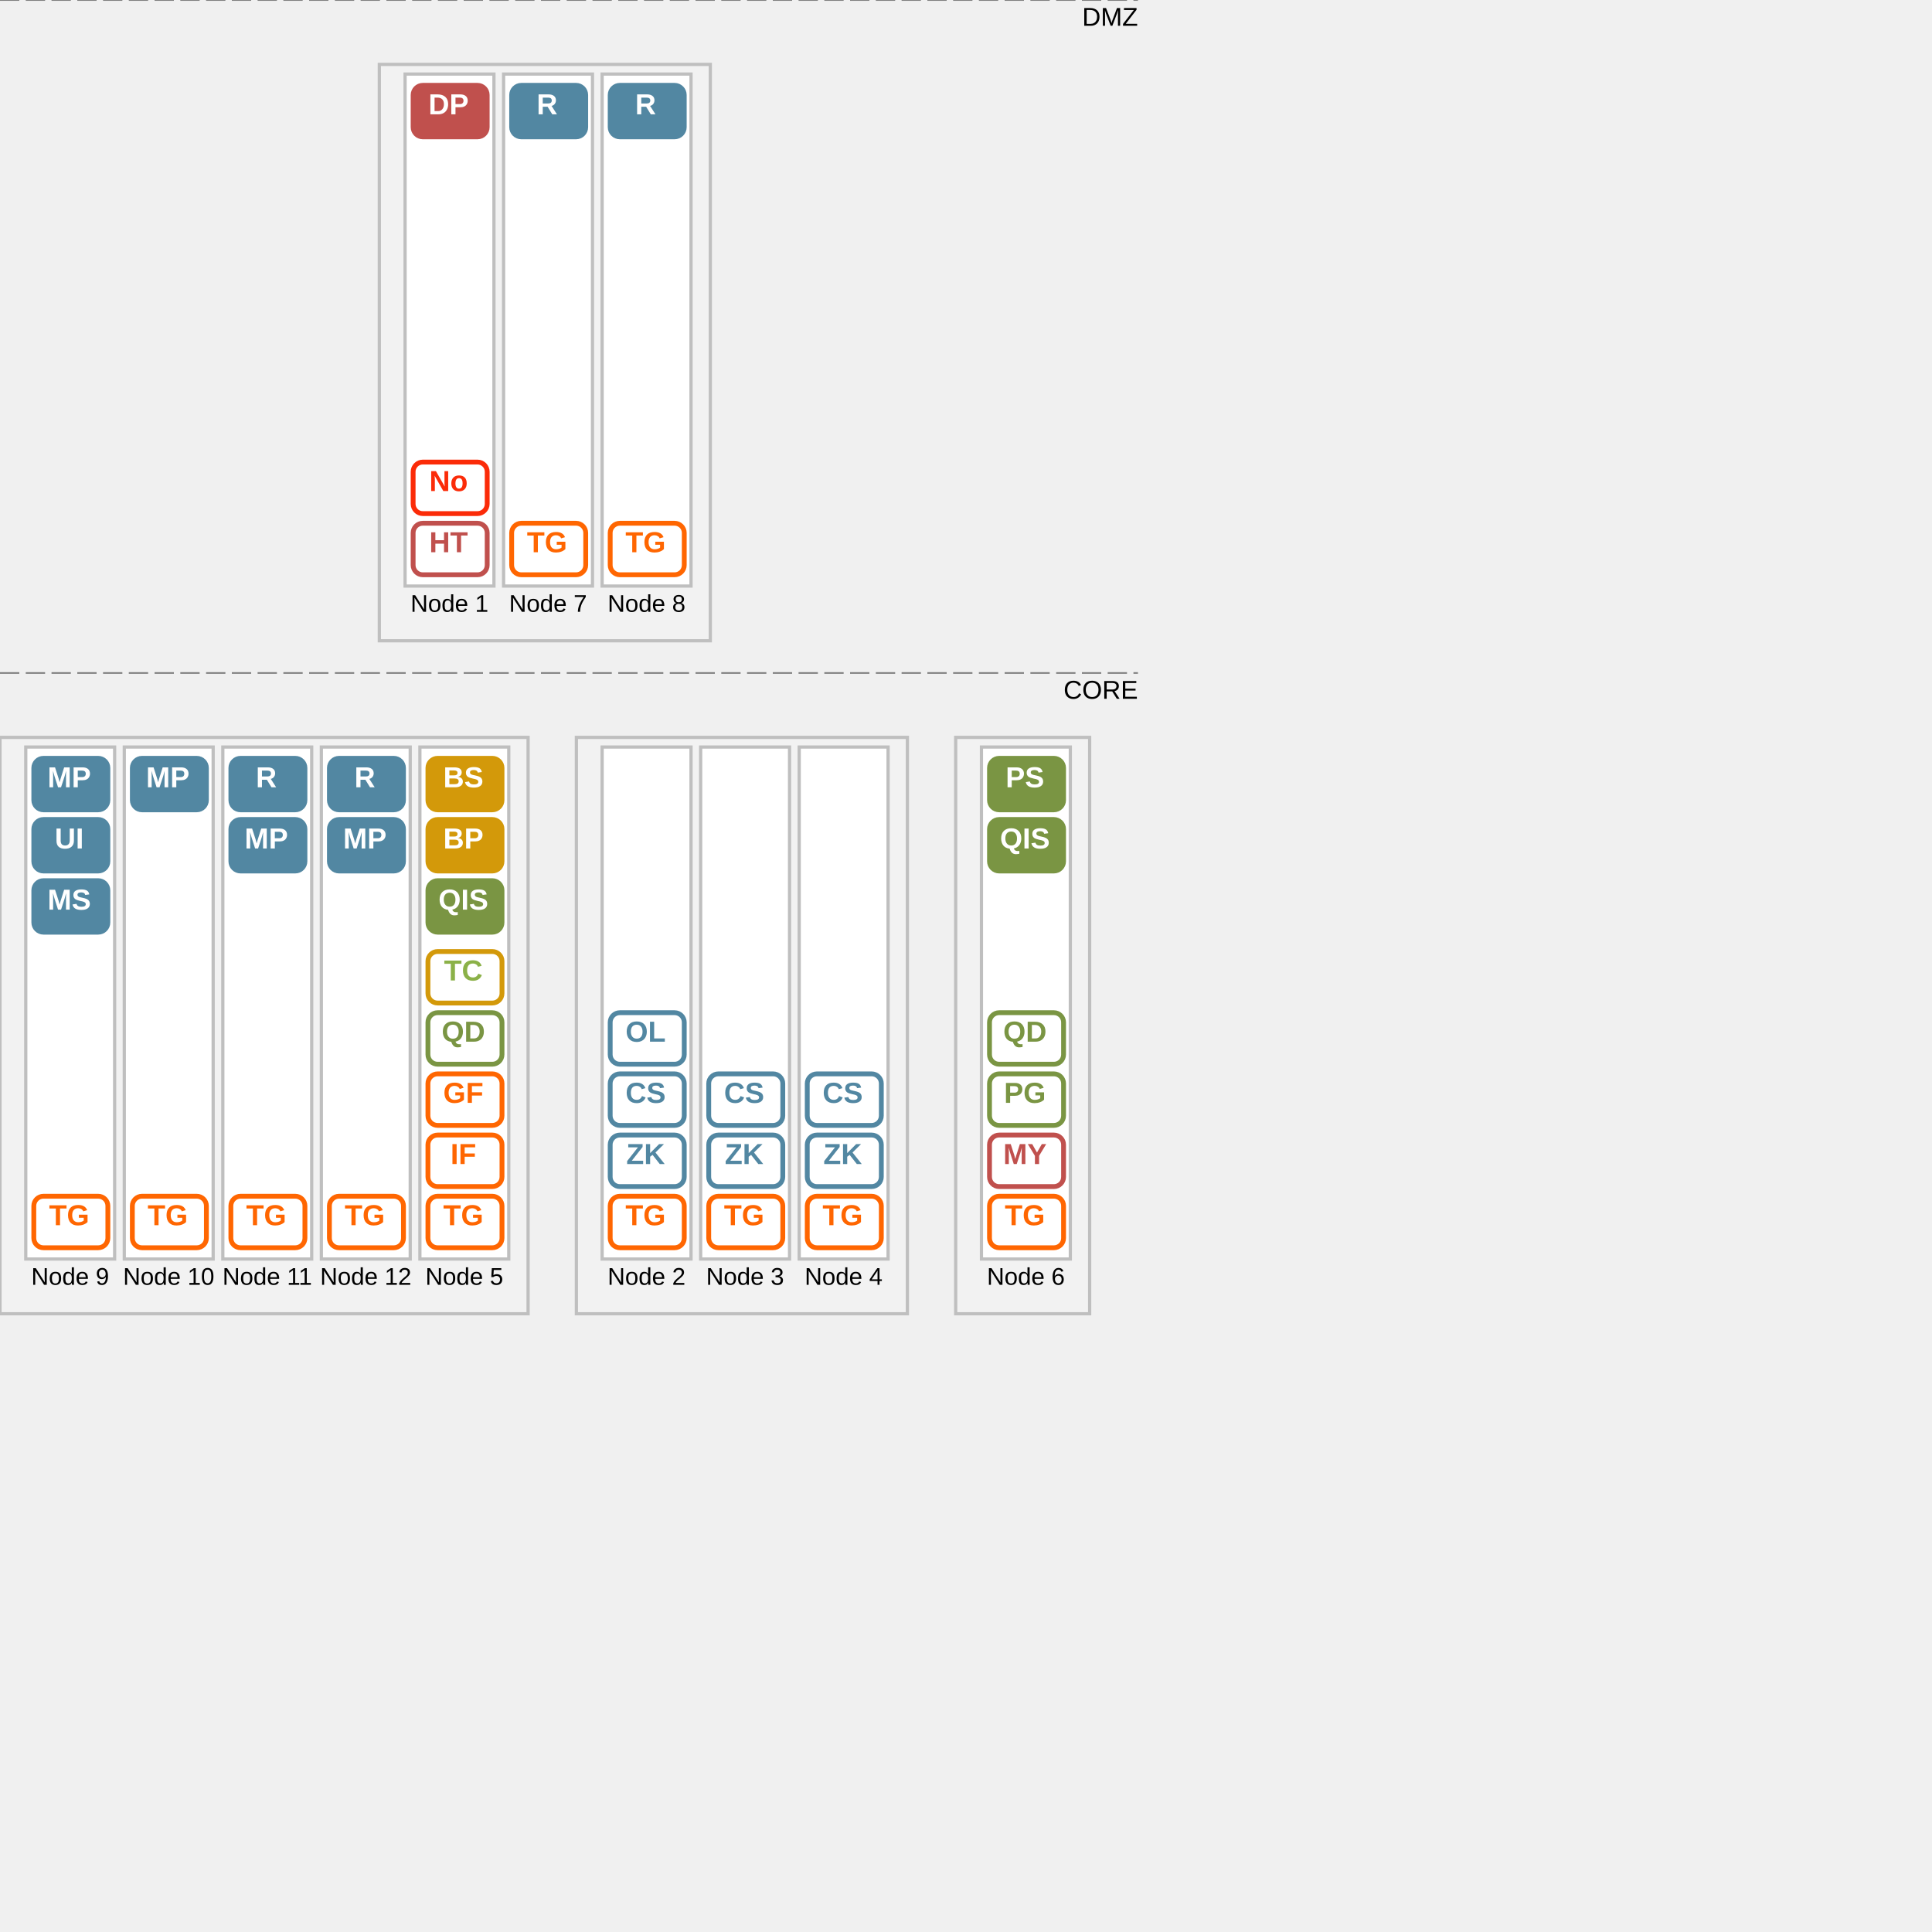
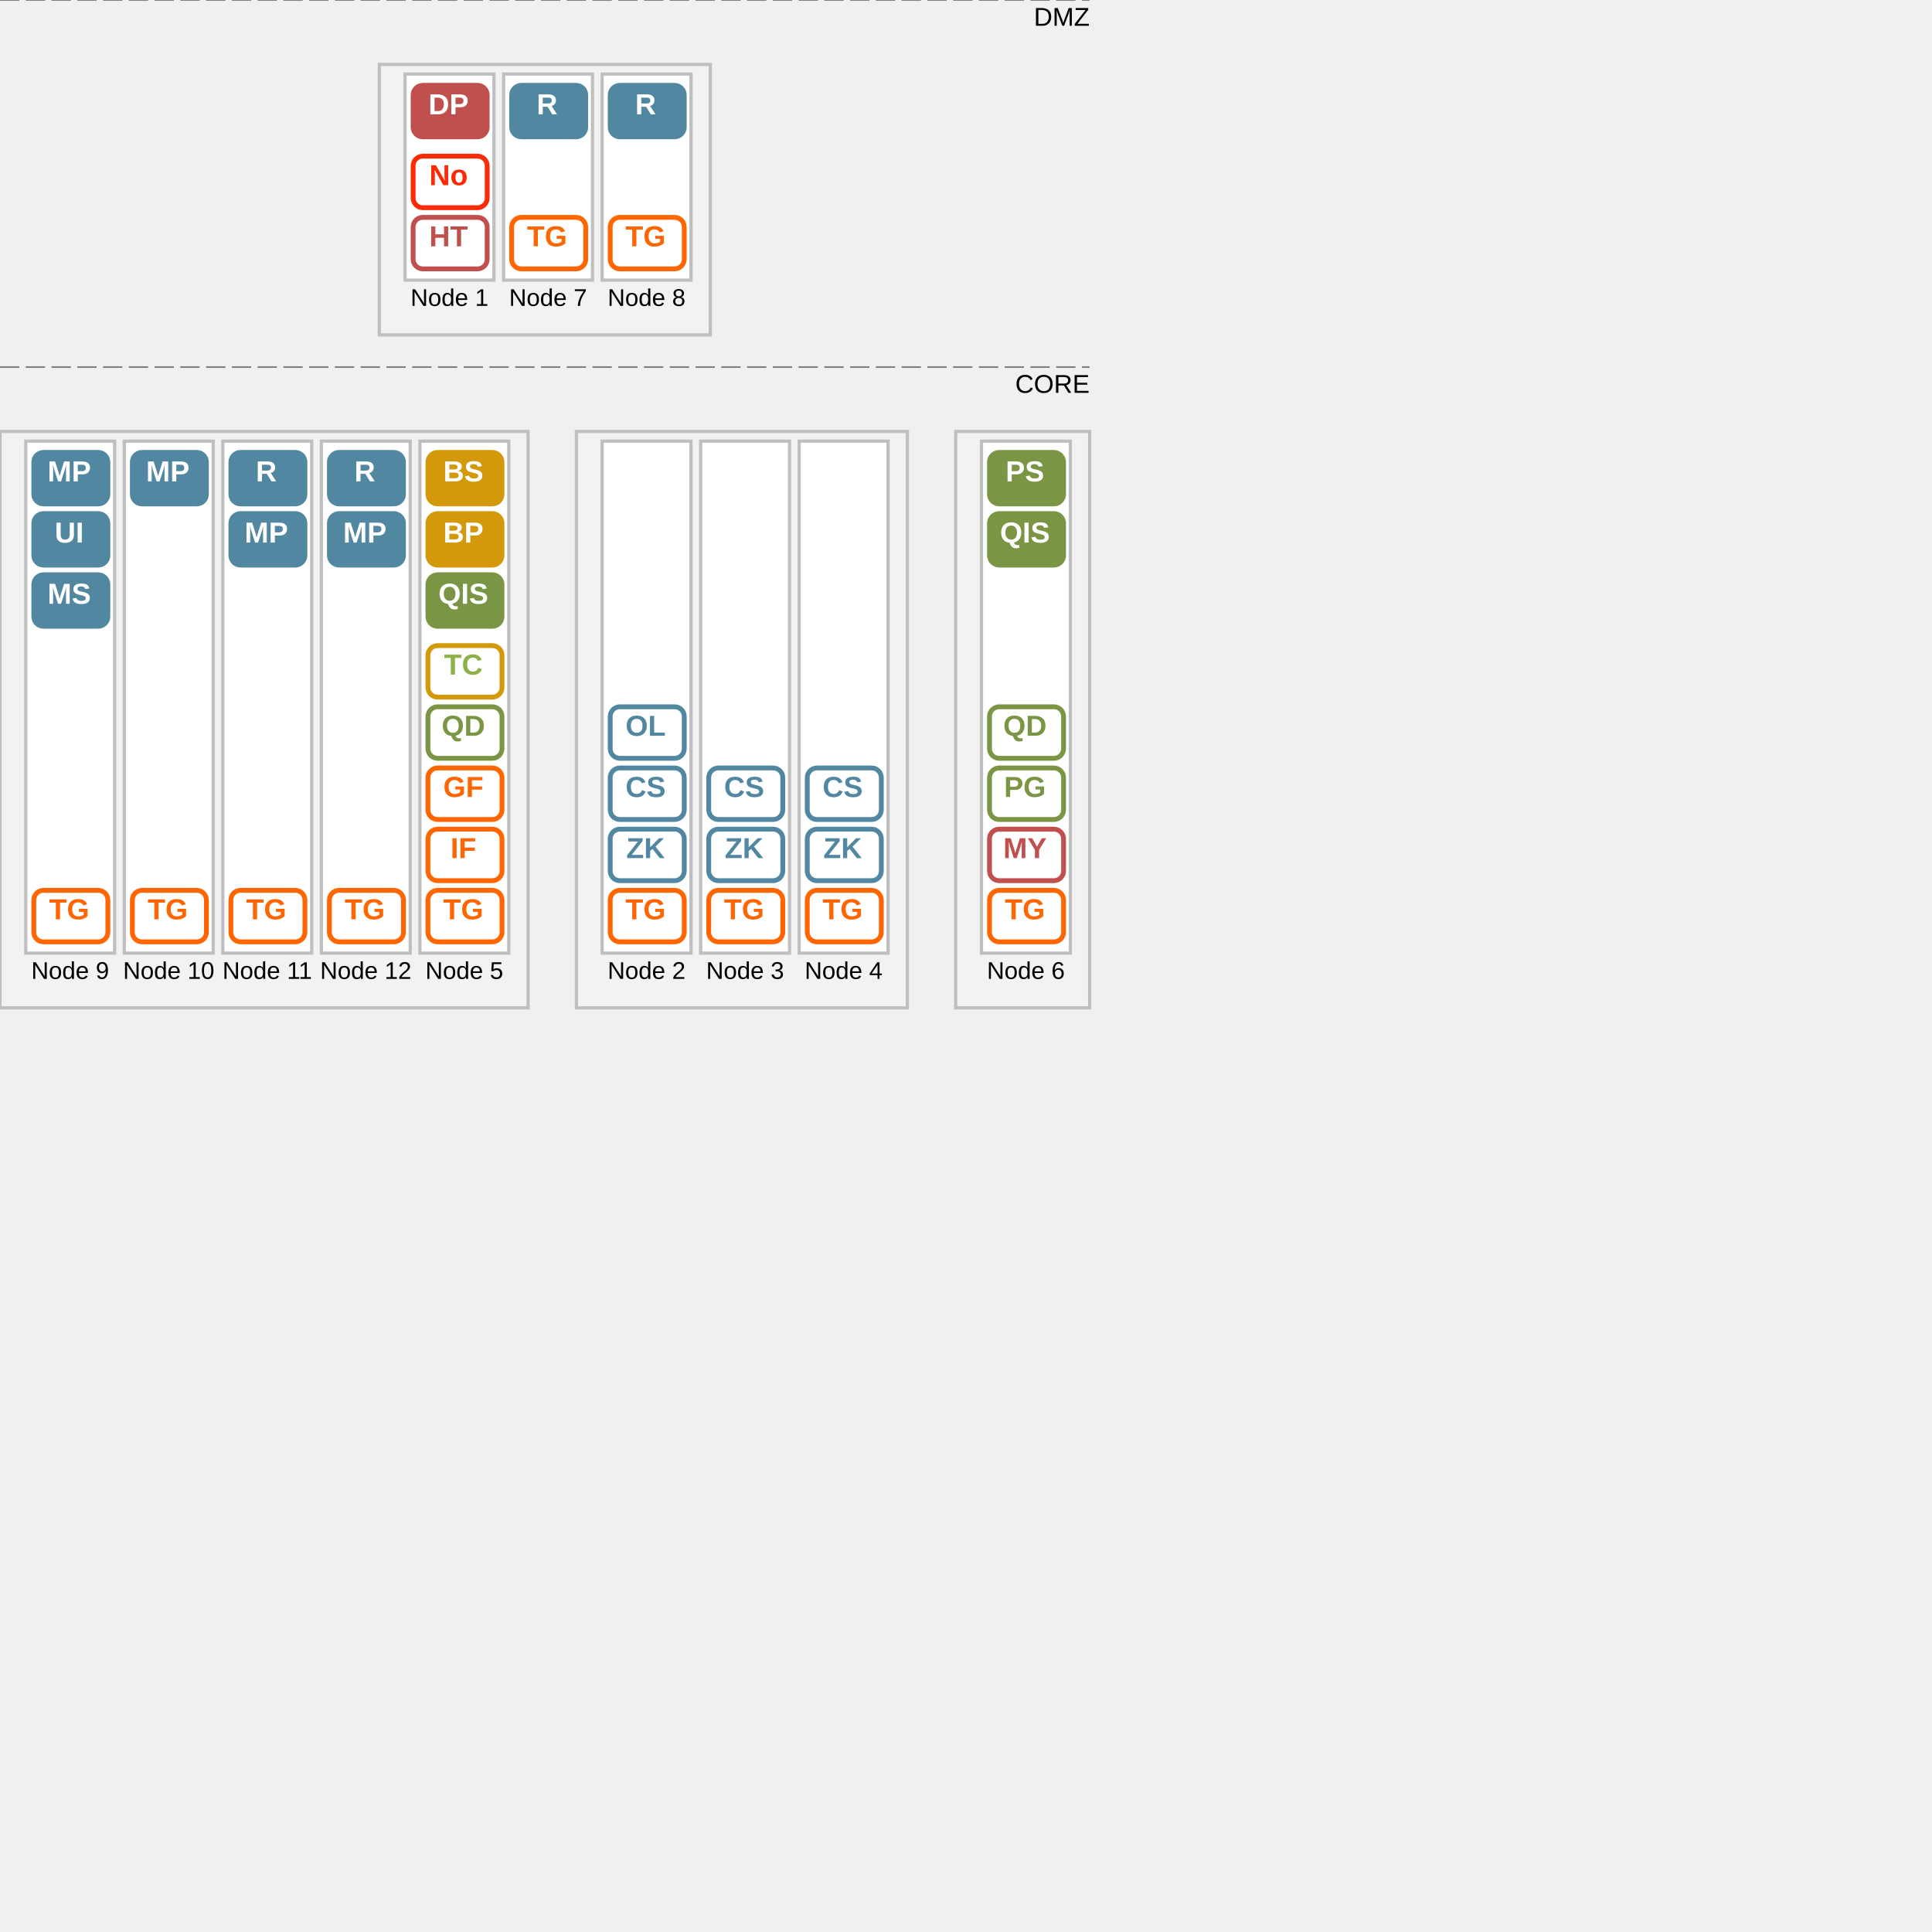
<svg xmlns="http://www.w3.org/2000/svg" xmlns:xlink="http://www.w3.org/1999/xlink" height="600" width="600" xml:space="preserve" version="1.1" id="svg2">
  <symbol id="struct">
    <rect id="compcs2" x="1.5" y="1.5" width="23" height="16" rx="3" style="stroke-width:1.5" />
  </symbol>
  <symbol id="ui">
    <use xlink:href="#struct" style="fill:#5287a2;stroke:#5287a2;" />
    <text id="text1488" x="12.5" y="10.5" style="font-weight:bold;font-size:9px;font-family:Arial;fill:#ffffff;" alignment-baseline="middle" text-anchor="middle">UI</text>
  </symbol>
  <symbol id="ms">
    <use xlink:href="#struct" style="fill:#5287a2;stroke:#5287a2;" />
    <text id="text1488" x="12.5" y="10.5" style="font-weight:bold;font-size:9px;font-family:Arial;fill:#ffffff;" alignment-baseline="middle" text-anchor="middle">MS</text>
  </symbol>
  <symbol id="r">
    <use xlink:href="#struct" style="fill:#5287a2;stroke:#5287a2;" />
    <text id="text1488" x="12.5" y="10.5" style="font-weight:bold;font-size:9px;font-family:Arial;fill:#ffffff;" alignment-baseline="middle" text-anchor="middle">R</text>
  </symbol>
  <symbol id="mp">
    <use xlink:href="#struct" style="fill:#5287a2;stroke:#5287a2;" />
    <text id="text1488" x="12.5" y="10.5" style="font-weight:bold;font-size:9px;font-family:Arial;fill:#ffffff;" alignment-baseline="middle" text-anchor="middle">MP</text>
  </symbol>
  <symbol id="cs">
    <use xlink:href="#struct" style="fill:#ffffff;stroke:#5287a2;" />
    <text id="text1488" x="12.5" y="10.5" style="font-weight:bold;font-size:9px;font-family:Arial;fill:#5287a2;" alignment-baseline="middle" text-anchor="middle">CS</text>
  </symbol>
  <symbol id="zk">
    <use xlink:href="#struct" style="fill:#ffffff;stroke:#5287a2;" />
    <text id="text1488" x="12.5" y="10.5" style="font-weight:bold;font-size:9px;font-family:Arial;fill:#5287a2;" alignment-baseline="middle" text-anchor="middle">ZK</text>
  </symbol>
  <symbol id="ol">
    <use xlink:href="#struct" style="fill:#ffffff;stroke:#5287a2;" />
    <text id="text1488" x="12.5" y="10.5" style="font-weight:bold;font-size:9px;font-family:Arial;fill:#5287a2;" alignment-baseline="middle" text-anchor="middle">OL</text>
  </symbol>
  <symbol id="bp">
    <use xlink:href="#struct" style="fill:#d3990a;stroke:#d3990a;" />
    <text id="text1488" x="12.5" y="10.5" style="font-weight:bold;font-size:9px;font-family:Arial;fill:#ffffff;" alignment-baseline="middle" text-anchor="middle">BP</text>
  </symbol>
  <symbol id="bs">
    <use xlink:href="#struct" style="fill:#d3990a;stroke:#d3990a;" />
    <text id="text1488" x="12.5" y="10.5" style="font-weight:bold;font-size:9px;font-family:Arial;fill:#ffffff;" alignment-baseline="middle" text-anchor="middle">BS</text>
  </symbol>
  <symbol id="nx">
    <use xlink:href="#struct" style="fill:#ffffff;stroke:#d3990a;" />
    <text id="text1488" x="12.5" y="10.5" style="font-weight:bold;font-size:9px;font-family:Arial;fill:#8bb148;" alignment-baseline="middle" text-anchor="middle">NX</text>
  </symbol>
  <symbol id="tc">
    <use xlink:href="#struct" style="fill:#ffffff;stroke:#d3990a;" />
    <text id="text1488" x="12.5" y="10.5" style="font-weight:bold;font-size:9px;font-family:Arial;fill:#8bb148;" alignment-baseline="middle" text-anchor="middle">TC</text>
  </symbol>
  <symbol id="es">
    <use xlink:href="#struct" style="fill:#ffffff;stroke:#d3990a;" />
    <text id="text1488" x="12.5" y="10.5" style="font-weight:bold;font-size:9px;font-family:Arial;fill:#8bb148;" alignment-baseline="middle" text-anchor="middle">ES</text>
  </symbol>
  <symbol id="ps">
    <use xlink:href="#struct" style="fill:#7a9543;stroke:#7a9543;" />
    <text id="text1488" x="12.5" y="10.5" style="font-weight:bold;font-size:9px;font-family:Arial;fill:#ffffff;" alignment-baseline="middle" text-anchor="middle">PS</text>
  </symbol>
  <symbol id="qis">
    <use xlink:href="#struct" style="fill:#7a9543;stroke:#7a9543;" />
    <text id="text1488" x="12.5" y="10.5" style="font-weight:bold;font-size:9px;font-family:Arial;fill:#ffffff;" alignment-baseline="middle" text-anchor="middle">QIS</text>
  </symbol>
  <symbol id="qd">
    <use xlink:href="#struct" style="fill:#ffffff;stroke:#7a9543;" />
    <text id="text1488" x="12.5" y="10.5" style="font-weight:bold;font-size:9px;font-family:Arial;fill:#7a9543;" alignment-baseline="middle" text-anchor="middle">QD</text>
  </symbol>
  <symbol id="pg">
    <use xlink:href="#struct" style="fill:#ffffff;stroke:#7a9543;" />
    <text id="text1488" x="12.5" y="10.5" style="font-weight:bold;font-size:9px;font-family:Arial;fill:#7a9543;" alignment-baseline="middle" text-anchor="middle">PG</text>
  </symbol>
  <symbol id="pgm">
    <use xlink:href="#struct" style="fill:#ffffff;stroke:#7a9543;" />
    <text id="text1488" x="12.5" y="10.5" style="font-weight:bold;font-size:9px;font-family:Arial;fill:#7a9543;" alignment-baseline="middle" text-anchor="middle">PGm</text>
  </symbol>
  <symbol id="pgs">
    <use xlink:href="#struct" style="fill:#ffffff;stroke:#7a9543;" />
    <text id="text1488" x="12.5" y="10.5" style="font-weight:bold;font-size:9px;font-family:Arial;fill:#7a9543;" alignment-baseline="middle" text-anchor="middle">PGs</text>
  </symbol>
  <symbol id="dp">
    <use xlink:href="#struct" style="fill:#c0504d;stroke:#c0504d;" />
    <text id="text1488" x="12.5" y="10.5" style="font-weight:bold;font-size:9px;font-family:Arial;fill:#ffffff;" alignment-baseline="middle" text-anchor="middle">DP</text>
  </symbol>
  <symbol id="ht">
    <use xlink:href="#struct" style="fill:#ffffff;stroke:#c0504d;" />
    <text id="text1488" x="12.5" y="10.5" style="font-weight:bold;font-size:9px;font-family:Arial;fill:#c0504d;" alignment-baseline="middle" text-anchor="middle">HT</text>
  </symbol>
  <symbol id="my">
    <use xlink:href="#struct" style="fill:#ffffff;stroke:#c0504d;" />
    <text id="text1488" x="12.5" y="10.5" style="font-weight:bold;font-size:9px;font-family:Arial;fill:#c0504d;" alignment-baseline="middle" text-anchor="middle">MY</text>
  </symbol>
  <symbol id="no">
    <use xlink:href="#struct" style="fill:#ffffff;stroke:#fb2b08;" />
    <text id="text1488" x="12.5" y="10.5" style="font-weight:bold;font-size:9px;font-family:Arial;fill:#fb2b08;" alignment-baseline="middle" text-anchor="middle">No</text>
  </symbol>
  <symbol id="git">
    <use xlink:href="#struct" style="fill:#ffffff;stroke:#fb2b08;" />
    <text id="text1488" x="12.5" y="10.5" style="font-weight:bold;font-size:9px;font-family:Arial;fill:#fb2b08;" alignment-baseline="middle" text-anchor="middle">GIT</text>
  </symbol>
  <symbol id="jnk">
    <use xlink:href="#struct" style="fill:#ffffff;stroke:#fb2b08;" />
    <text id="text1488" x="12.5" y="10.5" style="font-weight:bold;font-size:9px;font-family:Arial;fill:#fb2b08;" alignment-baseline="middle" text-anchor="middle">Jnk</text>
  </symbol>
  <symbol id="mvn">
    <use xlink:href="#struct" style="fill:#ffffff;stroke:#fb2b08;" />
    <text id="text1488" x="12.5" y="10.5" style="font-weight:bold;font-size:9px;font-family:Arial;fill:#fb2b08;" alignment-baseline="middle" text-anchor="middle">Mvn</text>
  </symbol>
  <symbol id="tg">
    <use xlink:href="#struct" style="fill:#ffffff;stroke:#ff6601;" />
    <text id="text1488" x="12.5" y="10.5" style="font-weight:bold;font-size:9px;font-family:Arial;fill:#ff6601;" alignment-baseline="middle" text-anchor="middle">TG</text>
  </symbol>
  <symbol id="if">
    <use xlink:href="#struct" style="fill:#ffffff;stroke:#ff6601;" />
    <text id="text1488" x="12.5" y="10.5" style="font-weight:bold;font-size:9px;font-family:Arial;fill:#ff6601;" alignment-baseline="middle" text-anchor="middle">IF</text>
  </symbol>
  <symbol id="gf">
    <use xlink:href="#struct" style="fill:#ffffff;stroke:#ff6601;" />
    <text id="text1488" x="12.5" y="10.5" style="font-weight:bold;font-size:9px;font-family:Arial;fill:#ff6601;" alignment-baseline="middle" text-anchor="middle">GF</text>
  </symbol>
-   <line x1="0" y1="0" x2="353.4" y2="0" style="stroke:#7f7f7f;;stroke-width:0.5;stroke-dasharray:6, 2;stroke-dashoffset:0;" />
-   <text id="text1488" x="353.4" y="8" style="font-weight:normal;font-size:8px;font-family:Arial;" text-anchor="end">DMZ</text>
-   <rect id="subnet1" x="117.8" y="20" width="102.8" height="179" style="fill:#f2f2f2;stroke:#bfbfbf" />
-   <rect id="node1" x="125.8" y="23" width="27.6" height="159" style="fill:#ffffff;stroke:#bfbfbf" />
-   <text id="nodetext1" x="139.6" y="190" style="font-weight:normal;font-size:7.5px;font-family:Arial;" alignment-baseline="middle" text-anchor="middle">Node 1</text>
+   <line x1="0" y1="0" x2="338.4" y2="0" style="stroke:#7f7f7f;;stroke-width:0.5;stroke-dasharray:6, 2;stroke-dashoffset:0;" />
+   <text id="text1488" x="338.4" y="8" style="font-weight:normal;font-size:8px;font-family:Arial;" text-anchor="end">DMZ</text>
+   <rect id="subnet1" x="117.8" y="20" width="102.8" height="84" style="fill:#f2f2f2;stroke:#bfbfbf" />
+   <rect id="node1" x="125.8" y="23" width="27.6" height="64" style="fill:#ffffff;stroke:#bfbfbf" />
+   <text id="nodetext1" x="139.6" y="95" style="font-weight:normal;font-size:7.5px;font-family:Arial;" alignment-baseline="middle" text-anchor="middle">Node 1</text>
  <use xlink:href="#dp" x="126.8" y="25" />
-   <use xlink:href="#ht" x="126.8" y="161" />
-   <use xlink:href="#no" x="126.8" y="142" />
-   <rect id="node7" x="156.4" y="23" width="27.6" height="159" style="fill:#ffffff;stroke:#bfbfbf" />
-   <text id="nodetext7" x="170.2" y="190" style="font-weight:normal;font-size:7.5px;font-family:Arial;" alignment-baseline="middle" text-anchor="middle">Node 7</text>
+   <use xlink:href="#ht" x="126.8" y="66" />
+   <use xlink:href="#no" x="126.8" y="47" />
+   <rect id="node7" x="156.4" y="23" width="27.6" height="64" style="fill:#ffffff;stroke:#bfbfbf" />
+   <text id="nodetext7" x="170.2" y="95" style="font-weight:normal;font-size:7.5px;font-family:Arial;" alignment-baseline="middle" text-anchor="middle">Node 7</text>
  <use xlink:href="#r" x="157.4" y="25" />
-   <use xlink:href="#tg" x="157.4" y="161" />
-   <rect id="node8" x="187" y="23" width="27.6" height="159" style="fill:#ffffff;stroke:#bfbfbf" />
-   <text id="nodetext8" x="200.8" y="190" style="font-weight:normal;font-size:7.5px;font-family:Arial;" alignment-baseline="middle" text-anchor="middle">Node 8</text>
+   <use xlink:href="#tg" x="157.4" y="66" />
+   <rect id="node8" x="187" y="23" width="27.6" height="64" style="fill:#ffffff;stroke:#bfbfbf" />
+   <text id="nodetext8" x="200.8" y="95" style="font-weight:normal;font-size:7.5px;font-family:Arial;" alignment-baseline="middle" text-anchor="middle">Node 8</text>
  <use xlink:href="#r" x="188" y="25" />
-   <use xlink:href="#tg" x="188" y="161" />
-   <line x1="0" y1="209" x2="353.4" y2="209" style="stroke:#7f7f7f;;stroke-width:0.5;stroke-dasharray:6, 2;stroke-dashoffset:0;" />
-   <text id="text1488" x="353.4" y="217" style="font-weight:normal;font-size:8px;font-family:Arial;" text-anchor="end">CORE</text>
-   <rect id="subnet1" x="0" y="229" width="164" height="179" style="fill:#f2f2f2;stroke:#bfbfbf" />
-   <rect id="node9" x="8" y="232" width="27.6" height="159" style="fill:#ffffff;stroke:#bfbfbf" />
-   <text id="nodetext9" x="21.8" y="399" style="font-weight:normal;font-size:7.5px;font-family:Arial;" alignment-baseline="middle" text-anchor="middle">Node 9</text>
-   <use xlink:href="#mp" x="9" y="234" />
-   <use xlink:href="#ui" x="9" y="253" />
-   <use xlink:href="#ms" x="9" y="272" />
-   <use xlink:href="#tg" x="9" y="370" />
-   <rect id="node10" x="38.6" y="232" width="27.6" height="159" style="fill:#ffffff;stroke:#bfbfbf" />
-   <text id="nodetext10" x="52.4" y="399" style="font-weight:normal;font-size:7.5px;font-family:Arial;" alignment-baseline="middle" text-anchor="middle">Node 10</text>
-   <use xlink:href="#mp" x="39.6" y="234" />
-   <use xlink:href="#tg" x="39.6" y="370" />
-   <rect id="node11" x="69.2" y="232" width="27.6" height="159" style="fill:#ffffff;stroke:#bfbfbf" />
-   <text id="nodetext11" x="83" y="399" style="font-weight:normal;font-size:7.5px;font-family:Arial;" alignment-baseline="middle" text-anchor="middle">Node 11</text>
-   <use xlink:href="#r" x="70.2" y="234" />
-   <use xlink:href="#mp" x="70.2" y="253" />
-   <use xlink:href="#tg" x="70.2" y="370" />
-   <rect id="node12" x="99.8" y="232" width="27.6" height="159" style="fill:#ffffff;stroke:#bfbfbf" />
-   <text id="nodetext12" x="113.6" y="399" style="font-weight:normal;font-size:7.5px;font-family:Arial;" alignment-baseline="middle" text-anchor="middle">Node 12</text>
-   <use xlink:href="#r" x="100.8" y="234" />
-   <use xlink:href="#mp" x="100.8" y="253" />
-   <use xlink:href="#tg" x="100.8" y="370" />
-   <rect id="node5" x="130.4" y="232" width="27.6" height="159" style="fill:#ffffff;stroke:#bfbfbf" />
-   <text id="nodetext5" x="144.2" y="399" style="font-weight:normal;font-size:7.5px;font-family:Arial;" alignment-baseline="middle" text-anchor="middle">Node 5</text>
-   <use xlink:href="#bs" x="131.4" y="234" />
-   <use xlink:href="#bp" x="131.4" y="253" />
-   <use xlink:href="#qis" x="131.4" y="272" />
-   <use xlink:href="#tg" x="131.4" y="370" />
-   <use xlink:href="#if" x="131.4" y="351" />
-   <use xlink:href="#gf" x="131.4" y="332" />
-   <use xlink:href="#qd" x="131.4" y="313" />
-   <use xlink:href="#tc" x="131.4" y="294" />
-   <rect id="subnet1" x="179" y="229" width="102.8" height="179" style="fill:#f2f2f2;stroke:#bfbfbf" />
-   <rect id="node2" x="187" y="232" width="27.6" height="159" style="fill:#ffffff;stroke:#bfbfbf" />
-   <text id="nodetext2" x="200.8" y="399" style="font-weight:normal;font-size:7.5px;font-family:Arial;" alignment-baseline="middle" text-anchor="middle">Node 2</text>
-   <use xlink:href="#tg" x="188" y="370" />
-   <use xlink:href="#zk" x="188" y="351" />
-   <use xlink:href="#cs" x="188" y="332" />
-   <use xlink:href="#ol" x="188" y="313" />
-   <rect id="node3" x="217.6" y="232" width="27.6" height="159" style="fill:#ffffff;stroke:#bfbfbf" />
-   <text id="nodetext3" x="231.4" y="399" style="font-weight:normal;font-size:7.5px;font-family:Arial;" alignment-baseline="middle" text-anchor="middle">Node 3</text>
-   <use xlink:href="#tg" x="218.6" y="370" />
-   <use xlink:href="#zk" x="218.6" y="351" />
-   <use xlink:href="#cs" x="218.6" y="332" />
-   <rect id="node4" x="248.2" y="232" width="27.6" height="159" style="fill:#ffffff;stroke:#bfbfbf" />
-   <text id="nodetext4" x="262" y="399" style="font-weight:normal;font-size:7.5px;font-family:Arial;" alignment-baseline="middle" text-anchor="middle">Node 4</text>
-   <use xlink:href="#tg" x="249.2" y="370" />
-   <use xlink:href="#zk" x="249.2" y="351" />
-   <use xlink:href="#cs" x="249.2" y="332" />
-   <rect id="subnet1" x="296.8" y="229" width="41.6" height="179" style="fill:#f2f2f2;stroke:#bfbfbf" />
-   <rect id="node6" x="304.8" y="232" width="27.6" height="159" style="fill:#ffffff;stroke:#bfbfbf" />
-   <text id="nodetext6" x="318.6" y="399" style="font-weight:normal;font-size:7.5px;font-family:Arial;" alignment-baseline="middle" text-anchor="middle">Node 6</text>
-   <use xlink:href="#ps" x="305.8" y="234" />
-   <use xlink:href="#qis" x="305.8" y="253" />
-   <use xlink:href="#tg" x="305.8" y="370" />
-   <use xlink:href="#my" x="305.8" y="351" />
-   <use xlink:href="#pg" x="305.8" y="332" />
-   <use xlink:href="#qd" x="305.8" y="313" />
+   <use xlink:href="#tg" x="188" y="66" />
+   <line x1="0" y1="114" x2="338.4" y2="114" style="stroke:#7f7f7f;;stroke-width:0.5;stroke-dasharray:6, 2;stroke-dashoffset:0;" />
+   <text id="text1488" x="338.4" y="122" style="font-weight:normal;font-size:8px;font-family:Arial;" text-anchor="end">CORE</text>
+   <rect id="subnet1" x="0" y="134" width="164" height="179" style="fill:#f2f2f2;stroke:#bfbfbf" />
+   <rect id="node9" x="8" y="137" width="27.6" height="159" style="fill:#ffffff;stroke:#bfbfbf" />
+   <text id="nodetext9" x="21.8" y="304" style="font-weight:normal;font-size:7.5px;font-family:Arial;" alignment-baseline="middle" text-anchor="middle">Node 9</text>
+   <use xlink:href="#mp" x="9" y="139" />
+   <use xlink:href="#ui" x="9" y="158" />
+   <use xlink:href="#ms" x="9" y="177" />
+   <use xlink:href="#tg" x="9" y="275" />
+   <rect id="node10" x="38.6" y="137" width="27.6" height="159" style="fill:#ffffff;stroke:#bfbfbf" />
+   <text id="nodetext10" x="52.4" y="304" style="font-weight:normal;font-size:7.5px;font-family:Arial;" alignment-baseline="middle" text-anchor="middle">Node 10</text>
+   <use xlink:href="#mp" x="39.6" y="139" />
+   <use xlink:href="#tg" x="39.6" y="275" />
+   <rect id="node11" x="69.2" y="137" width="27.6" height="159" style="fill:#ffffff;stroke:#bfbfbf" />
+   <text id="nodetext11" x="83" y="304" style="font-weight:normal;font-size:7.5px;font-family:Arial;" alignment-baseline="middle" text-anchor="middle">Node 11</text>
+   <use xlink:href="#r" x="70.2" y="139" />
+   <use xlink:href="#mp" x="70.2" y="158" />
+   <use xlink:href="#tg" x="70.2" y="275" />
+   <rect id="node12" x="99.8" y="137" width="27.6" height="159" style="fill:#ffffff;stroke:#bfbfbf" />
+   <text id="nodetext12" x="113.6" y="304" style="font-weight:normal;font-size:7.5px;font-family:Arial;" alignment-baseline="middle" text-anchor="middle">Node 12</text>
+   <use xlink:href="#r" x="100.8" y="139" />
+   <use xlink:href="#mp" x="100.8" y="158" />
+   <use xlink:href="#tg" x="100.8" y="275" />
+   <rect id="node5" x="130.4" y="137" width="27.6" height="159" style="fill:#ffffff;stroke:#bfbfbf" />
+   <text id="nodetext5" x="144.2" y="304" style="font-weight:normal;font-size:7.5px;font-family:Arial;" alignment-baseline="middle" text-anchor="middle">Node 5</text>
+   <use xlink:href="#bs" x="131.4" y="139" />
+   <use xlink:href="#bp" x="131.4" y="158" />
+   <use xlink:href="#qis" x="131.4" y="177" />
+   <use xlink:href="#tg" x="131.4" y="275" />
+   <use xlink:href="#if" x="131.4" y="256" />
+   <use xlink:href="#gf" x="131.4" y="237" />
+   <use xlink:href="#qd" x="131.4" y="218" />
+   <use xlink:href="#tc" x="131.4" y="199" />
+   <rect id="subnet1" x="179" y="134" width="102.8" height="179" style="fill:#f2f2f2;stroke:#bfbfbf" />
+   <rect id="node2" x="187" y="137" width="27.6" height="159" style="fill:#ffffff;stroke:#bfbfbf" />
+   <text id="nodetext2" x="200.8" y="304" style="font-weight:normal;font-size:7.5px;font-family:Arial;" alignment-baseline="middle" text-anchor="middle">Node 2</text>
+   <use xlink:href="#tg" x="188" y="275" />
+   <use xlink:href="#zk" x="188" y="256" />
+   <use xlink:href="#cs" x="188" y="237" />
+   <use xlink:href="#ol" x="188" y="218" />
+   <rect id="node3" x="217.6" y="137" width="27.6" height="159" style="fill:#ffffff;stroke:#bfbfbf" />
+   <text id="nodetext3" x="231.4" y="304" style="font-weight:normal;font-size:7.5px;font-family:Arial;" alignment-baseline="middle" text-anchor="middle">Node 3</text>
+   <use xlink:href="#tg" x="218.6" y="275" />
+   <use xlink:href="#zk" x="218.6" y="256" />
+   <use xlink:href="#cs" x="218.6" y="237" />
+   <rect id="node4" x="248.2" y="137" width="27.6" height="159" style="fill:#ffffff;stroke:#bfbfbf" />
+   <text id="nodetext4" x="262" y="304" style="font-weight:normal;font-size:7.5px;font-family:Arial;" alignment-baseline="middle" text-anchor="middle">Node 4</text>
+   <use xlink:href="#tg" x="249.2" y="275" />
+   <use xlink:href="#zk" x="249.2" y="256" />
+   <use xlink:href="#cs" x="249.2" y="237" />
+   <rect id="subnet1" x="296.8" y="134" width="41.6" height="179" style="fill:#f2f2f2;stroke:#bfbfbf" />
+   <rect id="node6" x="304.8" y="137" width="27.6" height="159" style="fill:#ffffff;stroke:#bfbfbf" />
+   <text id="nodetext6" x="318.6" y="304" style="font-weight:normal;font-size:7.5px;font-family:Arial;" alignment-baseline="middle" text-anchor="middle">Node 6</text>
+   <use xlink:href="#ps" x="305.8" y="139" />
+   <use xlink:href="#qis" x="305.8" y="158" />
+   <use xlink:href="#tg" x="305.8" y="275" />
+   <use xlink:href="#my" x="305.8" y="256" />
+   <use xlink:href="#pg" x="305.8" y="237" />
+   <use xlink:href="#qd" x="305.8" y="218" />
</svg>
